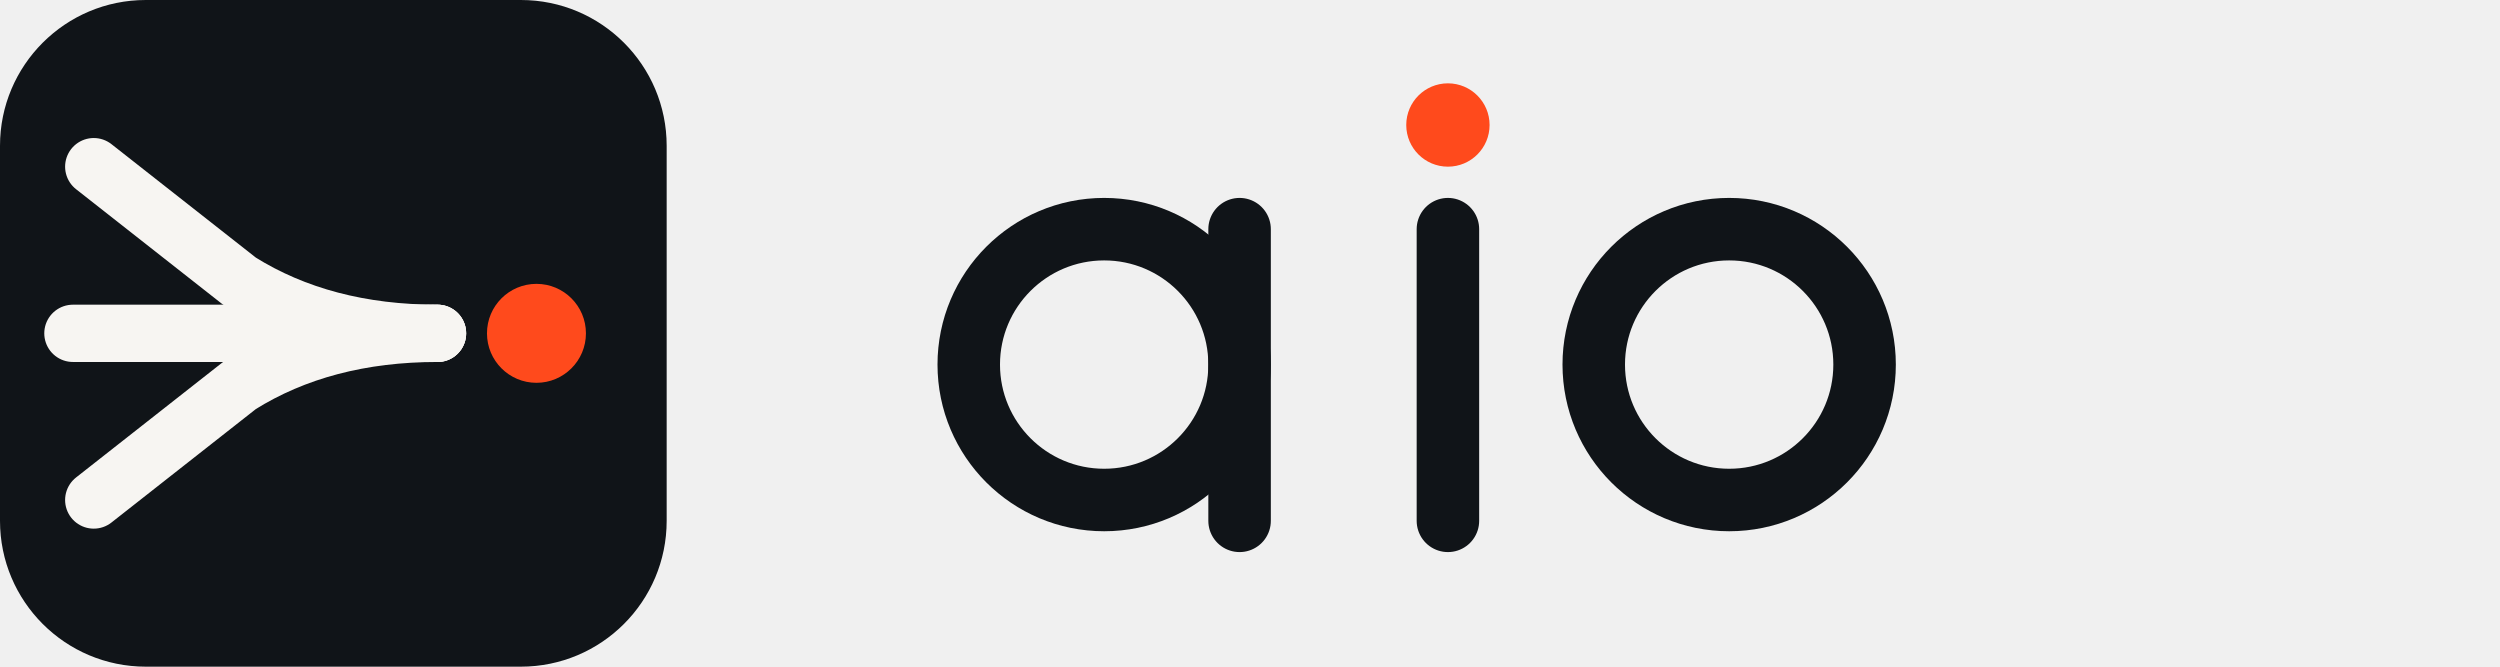
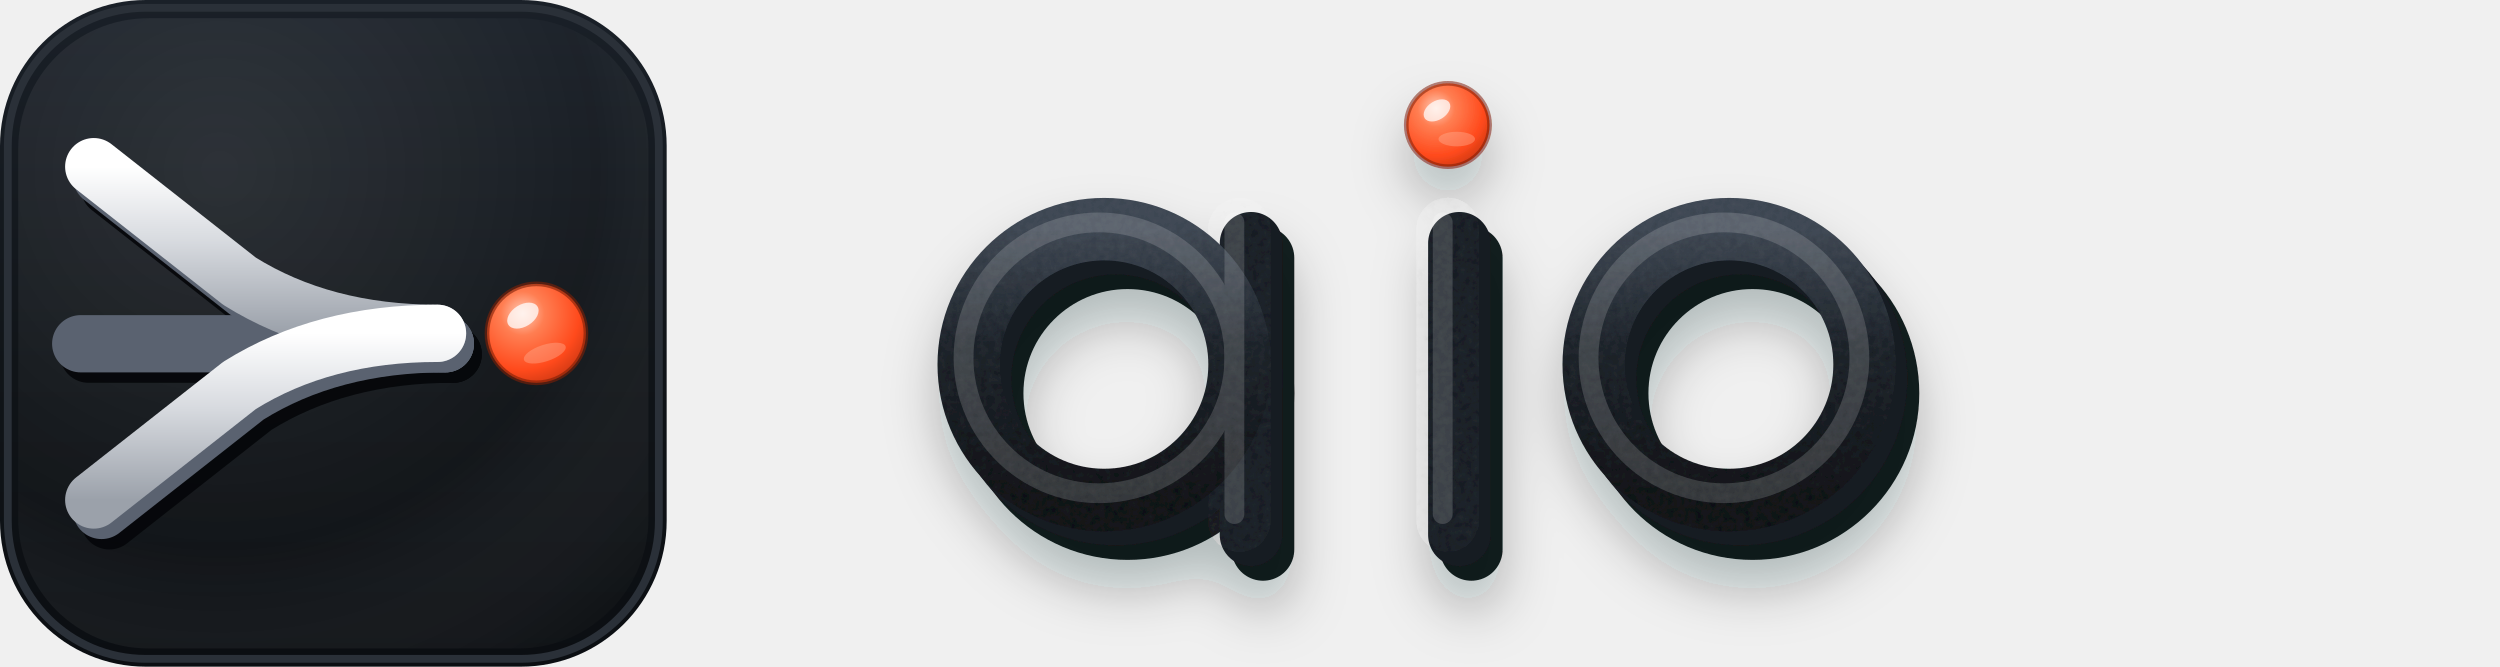
<svg xmlns="http://www.w3.org/2000/svg" viewBox="0 0 480 128" width="480" height="128" role="img" aria-label="aio lockup">
-   <rect width="128" height="128" rx="28" fill="#101418" />
-   <g fill="none" stroke="#F7F5F2" stroke-width="11" stroke-linecap="round" stroke-linejoin="round">
-     <path d="M18 32 L46 54 Q62 64 84 64" />
-     <path d="M14 64 H84" />
-     <path d="M18 96 L46 74 Q62 64 84 64" />
-   </g>
-   <circle cx="103" cy="64" r="9.5" fill="#FF4A1C" />
-   <g transform="translate(168,0)">
-     <g fill="none" stroke="#101418" stroke-width="12" stroke-linecap="round" stroke-linejoin="round">
+   <defs>
+     <linearGradient id="tileBg" x1="0" y1="0" x2="0" y2="1">
+       <stop offset="0" stop-color="#1A2028" />
+       <stop offset="0.55" stop-color="#101418" />
+       <stop offset="1" stop-color="#0B0E12" />
+     </linearGradient>
+     <linearGradient id="steelL" x1="0" y1="0" x2="0" y2="1">
+       <stop offset="0" stop-color="#39424E" />
+       <stop offset="0.42" stop-color="#181E25" />
+       <stop offset="1" stop-color="#0A0D11" />
+     </linearGradient>
+     <linearGradient id="steelTL" x1="0" y1="0" x2="0" y2="1">
+       <stop offset="0" stop-color="#FFFFFF" />
+       <stop offset="0.45" stop-color="#D7DADF" />
+       <stop offset="1" stop-color="#9BA1AA" />
+     </linearGradient>
+     <radialGradient id="orbL" cx="0.36" cy="0.30" r="0.92">
+       <stop offset="0" stop-color="#FFCDB8" />
+       <stop offset="0.24" stop-color="#FF7E52" />
+       <stop offset="0.62" stop-color="#FF4A1C" />
+       <stop offset="1" stop-color="#A82A0C" />
+     </radialGradient>
+     <radialGradient id="tileLight" cx="0.32" cy="0.24" r="1">
+       <stop offset="0" stop-color="#FFFFFF" stop-opacity="0.10" />
+       <stop offset="0.6" stop-color="#FFFFFF" stop-opacity="0.02" />
+       <stop offset="1" stop-color="#000000" stop-opacity="0.18" />
+     </radialGradient>
+     <filter id="grainL" x="-20%" y="-20%" width="140%" height="140%">
+       <feTurbulence type="fractalNoise" baseFrequency="0.75" numOctaves="3" seed="7" result="n" />
+       <feColorMatrix in="n" type="matrix" values="0 0 0 0 1  0 0 0 0 1  0 0 0 0 1  0 0 0 0.5 0" result="w" />
+       <feComposite in="w" in2="SourceGraphic" operator="in" />
+     </filter>
+     <filter id="softL" x="-30%" y="-30%" width="160%" height="160%">
+       <feDropShadow dx="0" dy="6" stdDeviation="5" flood-color="#101418" flood-opacity="0.26" />
+     </filter>
+     <g id="mkl" fill="none" stroke-linecap="round" stroke-linejoin="round">
+       <path d="M18 32 L46 54 Q62 64 84 64" />
+       <path d="M14 64 H84" />
+       <path d="M18 96 L46 74 Q62 64 84 64" />
+     </g>
+     <g id="wml" fill="none" stroke-linecap="round" stroke-linejoin="round">
      <circle cx="44" cy="70" r="26" />
      <path d="M70 44 V100" />
      <path d="M110 44 V100" />
      <circle cx="164" cy="70" r="26" />
    </g>
-     <circle cx="110" cy="24" r="8" fill="#FF4A1C" />
+   </defs>
+   <g>
+     <rect width="128" height="128" rx="28" fill="url(#tileBg)" />
+     <rect x="1.5" y="1.5" width="125" height="125" rx="26.5" fill="none" stroke="#2A3038" stroke-width="1.5" />
+     <rect x="3.5" y="3.5" width="121" height="121" rx="25" fill="url(#tileLight)" />
+     <g transform="translate(3 4)" stroke="#040609" stroke-width="11" opacity="0.9">
+       <use href="#mkl" />
+     </g>
+     <g transform="translate(1.5 2)" stroke="#5A6270" stroke-width="11">
+       <use href="#mkl" />
+     </g>
+     <g stroke="url(#steelTL)" stroke-width="11">
+       <use href="#mkl" />
+     </g>
+     <circle cx="103" cy="64" r="9.5" fill="url(#orbL)" />
+     <circle cx="103" cy="64" r="9.5" fill="none" stroke="#7E2008" stroke-opacity="0.6" stroke-width="0.9" />
+     <ellipse cx="100.4" cy="60.6" rx="3.3" ry="2.1" fill="#FFFFFF" opacity="0.75" transform="rotate(-32 100.4 60.6)" />
+     <ellipse cx="104.6" cy="67.8" rx="4.2" ry="1.6" fill="#FFB69A" opacity="0.38" transform="rotate(-18 104.6 67.8)" />
+   </g>
+   <g transform="translate(168,0)" filter="url(#softL)">
+     <g transform="translate(4.5 5.5)" stroke="#05070A" stroke-width="12" opacity="0.92">
+       <use href="#wml" />
+     </g>
+     <g transform="translate(2.2 2.7)" stroke="#141A21" stroke-width="12">
+       <use href="#wml" />
+     </g>
+     <g stroke="url(#steelL)" stroke-width="12">
+       <use href="#wml" />
+     </g>
+     <g transform="translate(-1 -1.3)" stroke="#FFFFFF" stroke-width="3.8" opacity="0.16">
+       <use href="#wml" />
+     </g>
+     <g stroke="#FFFFFF" stroke-width="12" opacity="0.13" filter="url(#grainL)">
+       <use href="#wml" />
+     </g>
+     <circle cx="110" cy="24" r="8" fill="url(#orbL)" />
+     <circle cx="110" cy="24" r="8" fill="none" stroke="#7E2008" stroke-opacity="0.55" stroke-width="0.9" />
+     <ellipse cx="107.9" cy="21.2" rx="2.8" ry="1.8" fill="#FFFFFF" opacity="0.72" transform="rotate(-32 107.9 21.2)" />
+     <ellipse cx="111.7" cy="26.7" rx="3.5" ry="1.4" fill="#FFB69A" opacity="0.38" />
  </g>
</svg>
